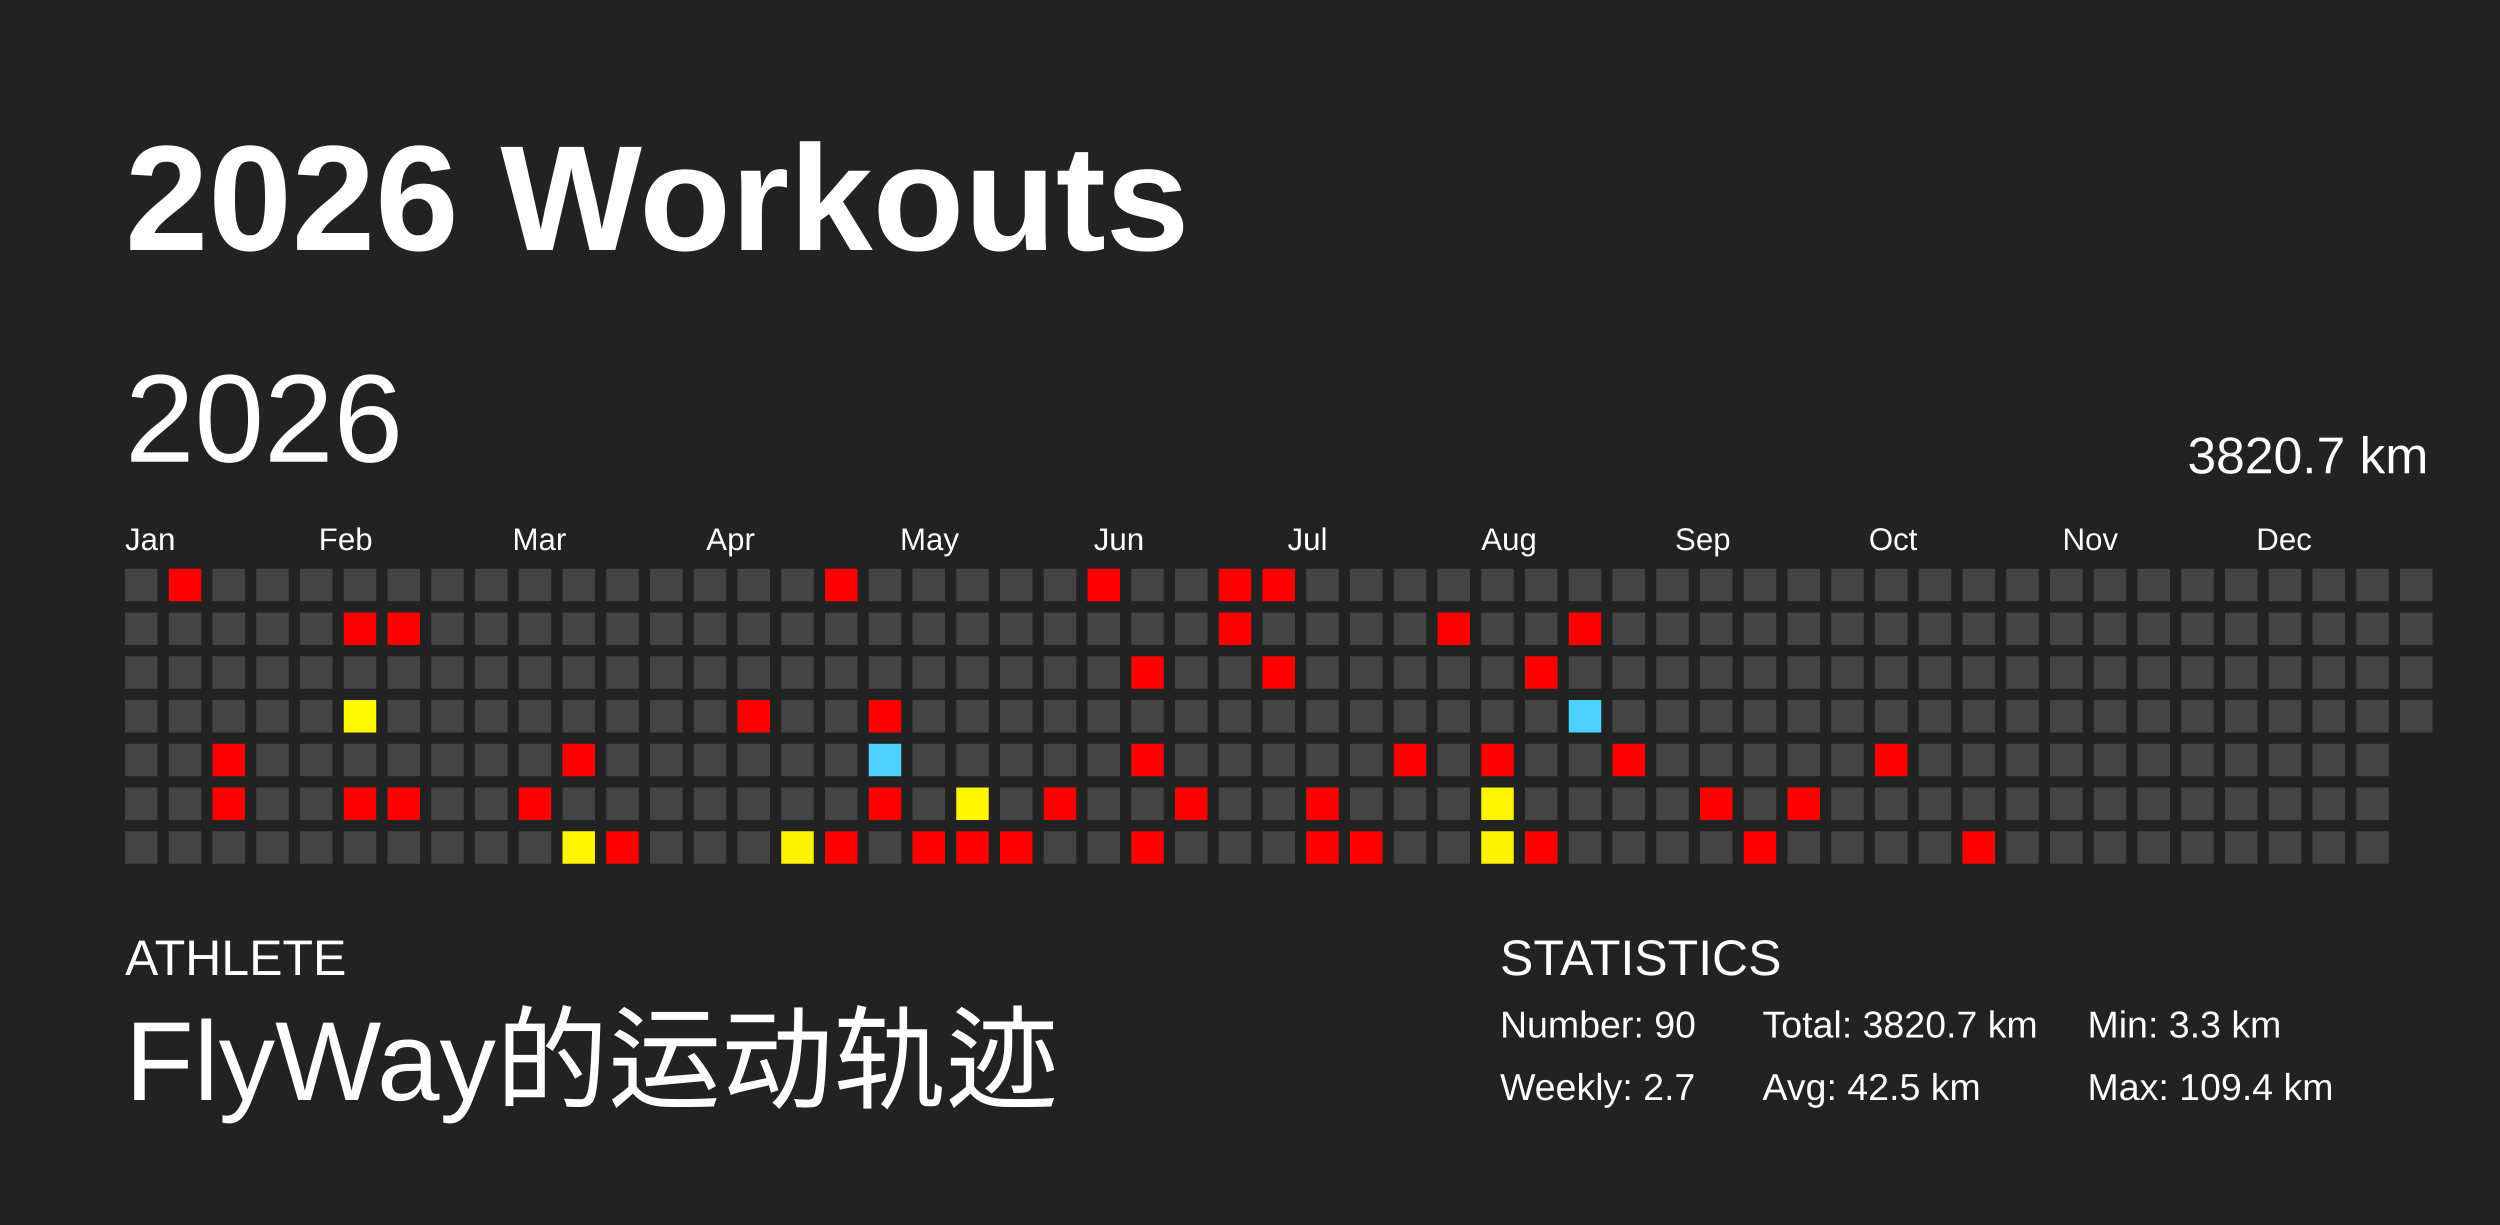
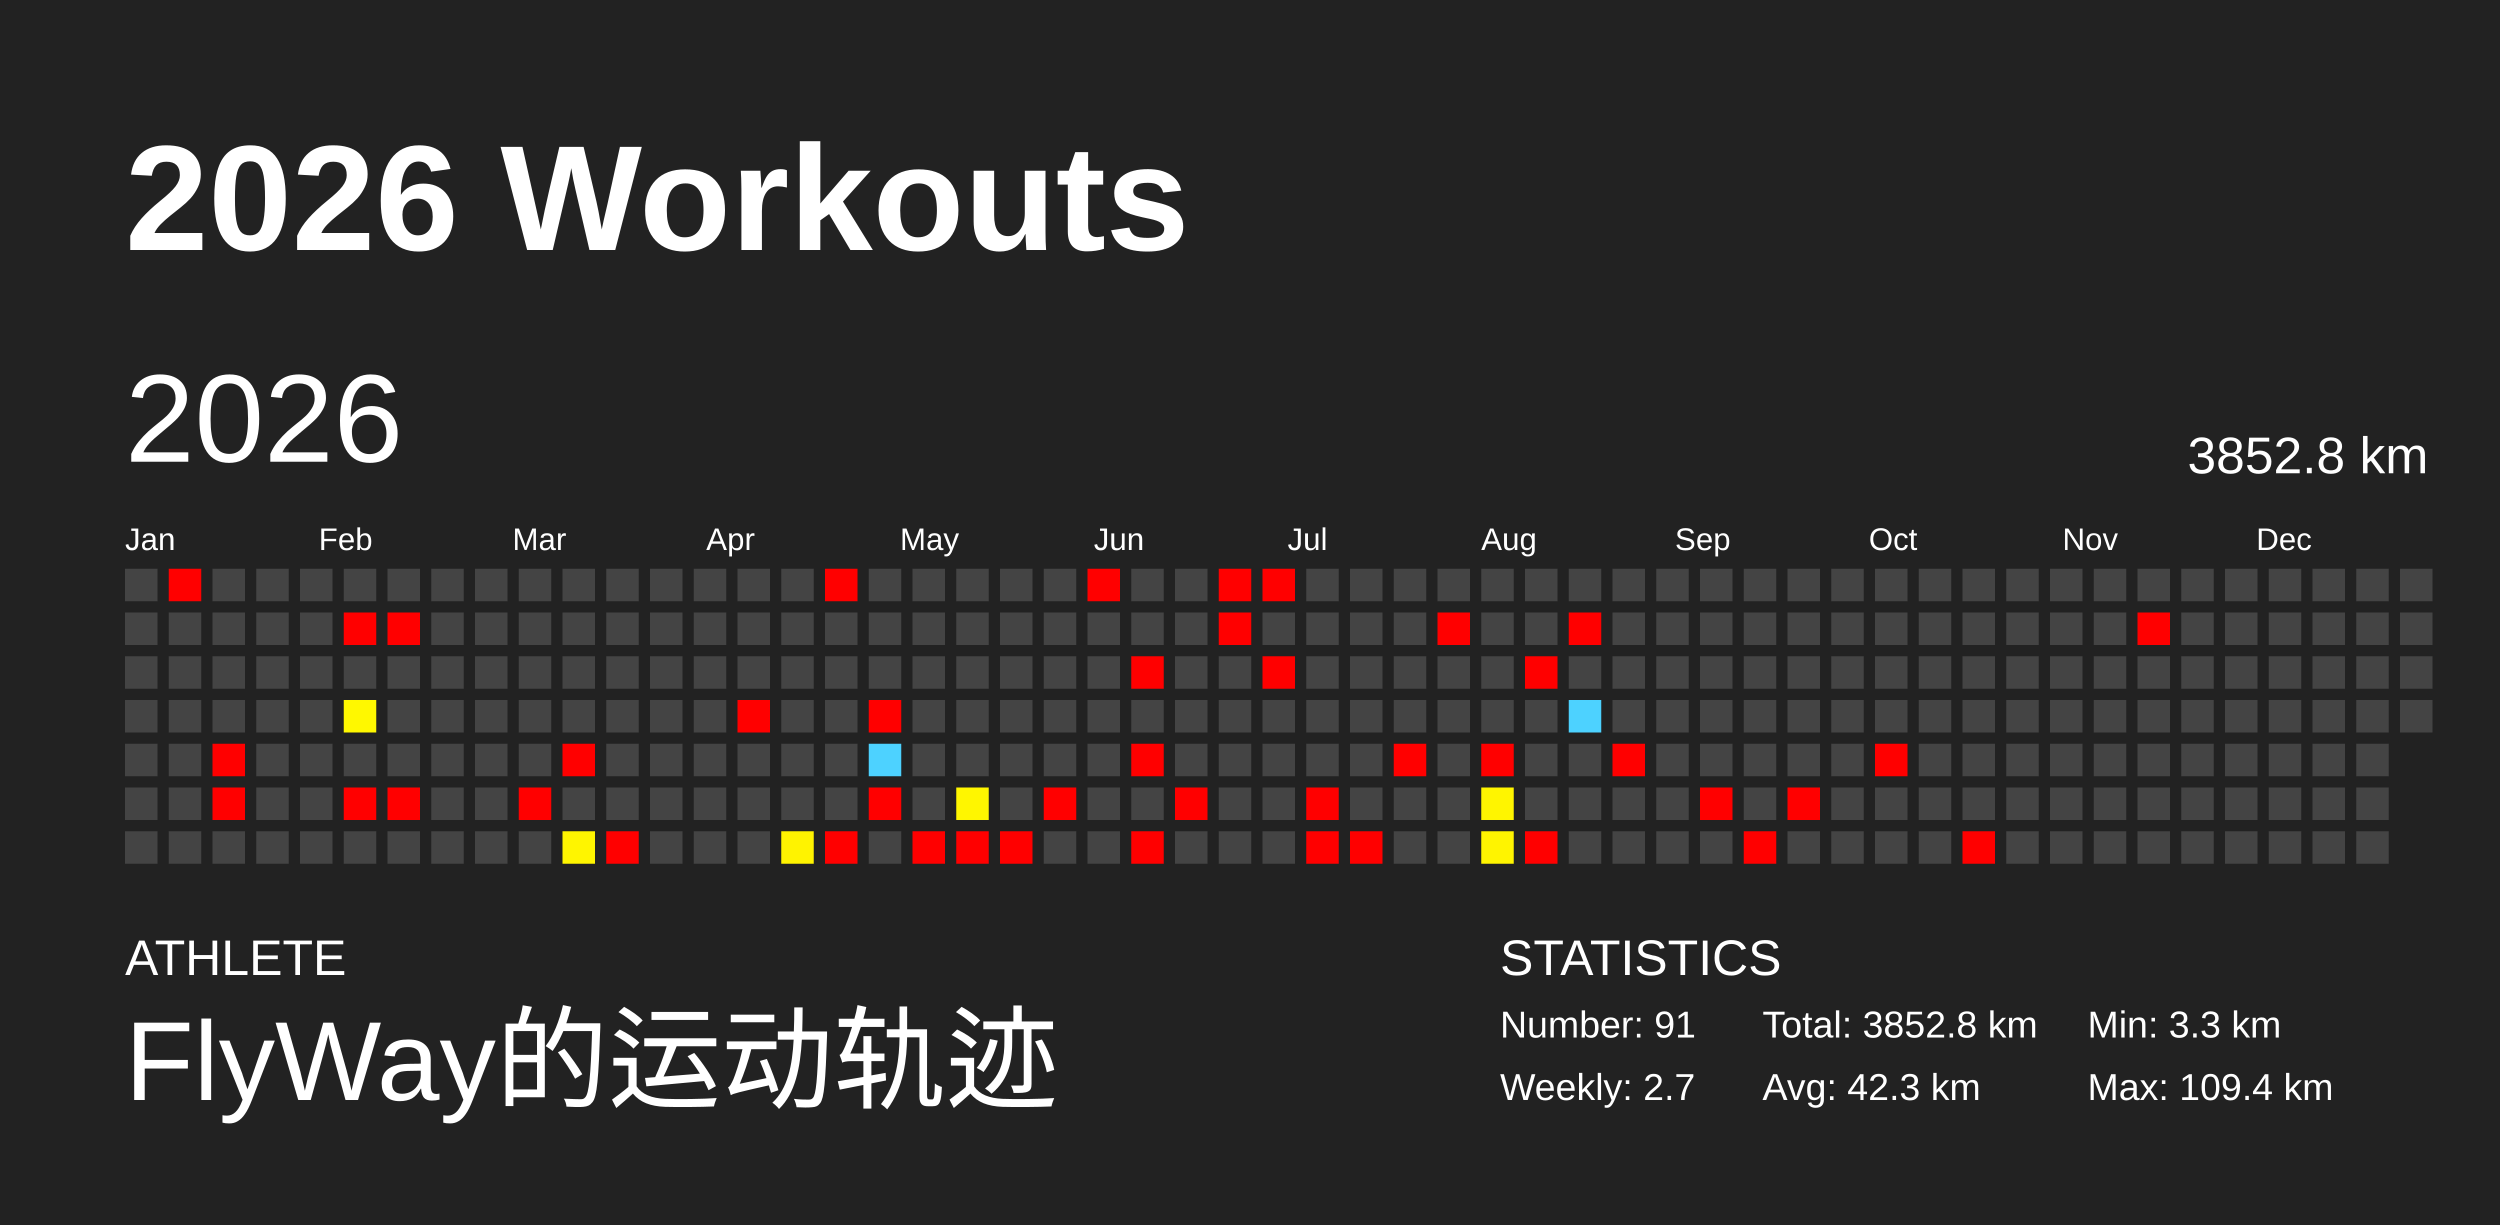
<svg xmlns="http://www.w3.org/2000/svg" baseProfile="full" height="98mm" version="1.1" viewBox="0,0,200,98" width="200mm">
  <defs />
  <rect fill="#222222" height="98" width="200" x="0" y="0" />
  <text fill="#FFFFFF" style="font-size:12px; font-family:Arial; font-weight:bold;" x="10" y="20">2026 Workouts</text>
  <text fill="#FFFFFF" style="font-size:4px; font-family:Arial" x="10" y="78">ATHLETE</text>
  <text fill="#FFFFFF" style="font-size:9px; font-family:Arial" x="10" y="88">FlyWay的运动轨迹</text>
  <text fill="#FFFFFF" style="font-size:4px; font-family:Arial" x="120" y="78">STATISTICS</text>
-   <text fill="#FFFFFF" style="font-size:3px; font-family:Arial" x="120" y="83">Number: 90</text>
+   <text fill="#FFFFFF" style="font-size:3px; font-family:Arial" x="120" y="83">Number: 91</text>
  <text fill="#FFFFFF" style="font-size:3px; font-family:Arial" x="120" y="88">Weekly: 2.7</text>
-   <text fill="#FFFFFF" style="font-size:3px; font-family:Arial" x="141" y="83">Total: 3820.7 km</text>
-   <text fill="#FFFFFF" style="font-size:3px; font-family:Arial" x="141" y="88">Avg: 42.5 km</text>
+   <text fill="#FFFFFF" style="font-size:3px; font-family:Arial" x="141" y="83">Total: 3852.8 km</text>
+   <text fill="#FFFFFF" style="font-size:3px; font-family:Arial" x="141" y="88">Avg: 42.3 km</text>
  <text fill="#FFFFFF" style="font-size:3px; font-family:Arial" x="167" y="83">Min: 3.3 km</text>
  <text fill="#FFFFFF" style="font-size:3px; font-family:Arial" x="167" y="88">Max: 109.4 km</text>
  <text dominant-baseline="hanging" fill="#FFFFFF" style="font-size:10.0px; font-family:Arial;" x="10" y="30">2026</text>
-   <text dominant-baseline="hanging" fill="#FFFFFF" style="font-size:4.125px; font-family:Arial;" x="175" y="35">3820.7 km</text>
+   <text dominant-baseline="hanging" fill="#FFFFFF" style="font-size:4.125px; font-family:Arial;" x="175" y="35">3852.8 km</text>
  <text fill="#FFFFFF" style="font-size:2.5px; font-family:Arial" x="10.0" y="44">Jan</text>
  <text fill="#FFFFFF" style="font-size:2.5px; font-family:Arial" x="25.5" y="44">Feb</text>
  <text fill="#FFFFFF" style="font-size:2.5px; font-family:Arial" x="41.0" y="44">Mar</text>
  <text fill="#FFFFFF" style="font-size:2.5px; font-family:Arial" x="56.5" y="44">Apr</text>
  <text fill="#FFFFFF" style="font-size:2.5px; font-family:Arial" x="72.0" y="44">May</text>
  <text fill="#FFFFFF" style="font-size:2.5px; font-family:Arial" x="87.5" y="44">Jun</text>
  <text fill="#FFFFFF" style="font-size:2.5px; font-family:Arial" x="103.0" y="44">Jul</text>
  <text fill="#FFFFFF" style="font-size:2.5px; font-family:Arial" x="118.5" y="44">Aug</text>
  <text fill="#FFFFFF" style="font-size:2.5px; font-family:Arial" x="134.0" y="44">Sep</text>
  <text fill="#FFFFFF" style="font-size:2.5px; font-family:Arial" x="149.5" y="44">Oct</text>
  <text fill="#FFFFFF" style="font-size:2.5px; font-family:Arial" x="165.0" y="44">Nov</text>
  <text fill="#FFFFFF" style="font-size:2.5px; font-family:Arial" x="180.5" y="44">Dec</text>
  <rect fill="#444444" height="2.6" width="2.6" x="10.0" y="45.5" />
  <rect fill="#444444" height="2.6" width="2.6" x="10.0" y="49.0" />
  <rect fill="#444444" height="2.6" width="2.6" x="10.0" y="52.5" />
  <rect fill="#444444" height="2.6" width="2.6" x="10.0" y="56.0" />
  <rect fill="#444444" height="2.6" width="2.6" x="10.0" y="59.5" />
  <rect fill="#444444" height="2.6" width="2.6" x="10.0" y="63.0" />
  <rect fill="#444444" height="2.6" width="2.6" x="10.0" y="66.5" />
  <rect fill="red" height="2.6" width="2.6" x="13.5" y="45.5" />
  <rect fill="#444444" height="2.6" width="2.6" x="13.5" y="49.0" />
  <rect fill="#444444" height="2.6" width="2.6" x="13.5" y="52.5" />
  <rect fill="#444444" height="2.6" width="2.6" x="13.5" y="56.0" />
  <rect fill="#444444" height="2.6" width="2.6" x="13.5" y="59.5" />
  <rect fill="#444444" height="2.6" width="2.6" x="13.5" y="63.0" />
  <rect fill="#444444" height="2.6" width="2.6" x="13.5" y="66.5" />
  <rect fill="#444444" height="2.6" width="2.6" x="17.0" y="45.5" />
  <rect fill="#444444" height="2.6" width="2.6" x="17.0" y="49.0" />
  <rect fill="#444444" height="2.6" width="2.6" x="17.0" y="52.5" />
  <rect fill="#444444" height="2.6" width="2.6" x="17.0" y="56.0" />
  <rect fill="red" height="2.6" width="2.6" x="17.0" y="59.5" />
  <rect fill="red" height="2.6" width="2.6" x="17.0" y="63.0" />
  <rect fill="#444444" height="2.6" width="2.6" x="17.0" y="66.5" />
  <rect fill="#444444" height="2.6" width="2.6" x="20.5" y="45.5" />
  <rect fill="#444444" height="2.6" width="2.6" x="20.5" y="49.0" />
  <rect fill="#444444" height="2.6" width="2.6" x="20.5" y="52.5" />
  <rect fill="#444444" height="2.6" width="2.6" x="20.5" y="56.0" />
  <rect fill="#444444" height="2.6" width="2.6" x="20.5" y="59.5" />
  <rect fill="#444444" height="2.6" width="2.6" x="20.5" y="63.0" />
  <rect fill="#444444" height="2.6" width="2.6" x="20.5" y="66.5" />
  <rect fill="#444444" height="2.6" width="2.6" x="24.0" y="45.5" />
  <rect fill="#444444" height="2.6" width="2.6" x="24.0" y="49.0" />
  <rect fill="#444444" height="2.6" width="2.6" x="24.0" y="52.5" />
  <rect fill="#444444" height="2.6" width="2.6" x="24.0" y="56.0" />
  <rect fill="#444444" height="2.6" width="2.6" x="24.0" y="59.5" />
  <rect fill="#444444" height="2.6" width="2.6" x="24.0" y="63.0" />
  <rect fill="#444444" height="2.6" width="2.6" x="24.0" y="66.5" />
  <rect fill="#444444" height="2.6" width="2.6" x="27.5" y="45.5" />
  <rect fill="red" height="2.6" width="2.6" x="27.5" y="49.0" />
  <rect fill="#444444" height="2.6" width="2.6" x="27.5" y="52.5" />
  <rect fill="#fff800" height="2.6" width="2.6" x="27.5" y="56.0" />
  <rect fill="#444444" height="2.6" width="2.6" x="27.5" y="59.5" />
  <rect fill="red" height="2.6" width="2.6" x="27.5" y="63.0" />
  <rect fill="#444444" height="2.6" width="2.6" x="27.5" y="66.5" />
  <rect fill="#444444" height="2.6" width="2.6" x="31.0" y="45.5" />
  <rect fill="red" height="2.6" width="2.6" x="31.0" y="49.0" />
  <rect fill="#444444" height="2.6" width="2.6" x="31.0" y="52.5" />
  <rect fill="#444444" height="2.6" width="2.6" x="31.0" y="56.0" />
  <rect fill="#444444" height="2.6" width="2.6" x="31.0" y="59.5" />
  <rect fill="red" height="2.6" width="2.6" x="31.0" y="63.0" />
  <rect fill="#444444" height="2.6" width="2.6" x="31.0" y="66.5" />
  <rect fill="#444444" height="2.6" width="2.6" x="34.5" y="45.5" />
  <rect fill="#444444" height="2.6" width="2.6" x="34.5" y="49.0" />
  <rect fill="#444444" height="2.6" width="2.6" x="34.5" y="52.5" />
  <rect fill="#444444" height="2.6" width="2.6" x="34.5" y="56.0" />
  <rect fill="#444444" height="2.6" width="2.6" x="34.5" y="59.5" />
  <rect fill="#444444" height="2.6" width="2.6" x="34.5" y="63.0" />
  <rect fill="#444444" height="2.6" width="2.6" x="34.5" y="66.5" />
  <rect fill="#444444" height="2.6" width="2.6" x="38.0" y="45.5" />
  <rect fill="#444444" height="2.6" width="2.6" x="38.0" y="49.0" />
  <rect fill="#444444" height="2.6" width="2.6" x="38.0" y="52.5" />
  <rect fill="#444444" height="2.6" width="2.6" x="38.0" y="56.0" />
  <rect fill="#444444" height="2.6" width="2.6" x="38.0" y="59.5" />
  <rect fill="#444444" height="2.6" width="2.6" x="38.0" y="63.0" />
  <rect fill="#444444" height="2.6" width="2.6" x="38.0" y="66.5" />
  <rect fill="#444444" height="2.6" width="2.6" x="41.5" y="45.5" />
  <rect fill="#444444" height="2.6" width="2.6" x="41.5" y="49.0" />
  <rect fill="#444444" height="2.6" width="2.6" x="41.5" y="52.5" />
  <rect fill="#444444" height="2.6" width="2.6" x="41.5" y="56.0" />
  <rect fill="#444444" height="2.6" width="2.6" x="41.5" y="59.5" />
  <rect fill="red" height="2.6" width="2.6" x="41.5" y="63.0" />
  <rect fill="#444444" height="2.6" width="2.6" x="41.5" y="66.5" />
  <rect fill="#444444" height="2.6" width="2.6" x="45.0" y="45.5" />
  <rect fill="#444444" height="2.6" width="2.6" x="45.0" y="49.0" />
  <rect fill="#444444" height="2.6" width="2.6" x="45.0" y="52.5" />
  <rect fill="#444444" height="2.6" width="2.6" x="45.0" y="56.0" />
  <rect fill="red" height="2.6" width="2.6" x="45.0" y="59.5" />
  <rect fill="#444444" height="2.6" width="2.6" x="45.0" y="63.0" />
  <rect fill="#fff500" height="2.6" width="2.6" x="45.0" y="66.5" />
  <rect fill="#444444" height="2.6" width="2.6" x="48.5" y="45.5" />
  <rect fill="#444444" height="2.6" width="2.6" x="48.5" y="49.0" />
  <rect fill="#444444" height="2.6" width="2.6" x="48.5" y="52.5" />
  <rect fill="#444444" height="2.6" width="2.6" x="48.5" y="56.0" />
  <rect fill="#444444" height="2.6" width="2.6" x="48.5" y="59.5" />
  <rect fill="#444444" height="2.6" width="2.6" x="48.5" y="63.0" />
  <rect fill="red" height="2.6" width="2.6" x="48.5" y="66.5" />
  <rect fill="#444444" height="2.6" width="2.6" x="52.0" y="45.5" />
  <rect fill="#444444" height="2.6" width="2.6" x="52.0" y="49.0" />
  <rect fill="#444444" height="2.6" width="2.6" x="52.0" y="52.5" />
  <rect fill="#444444" height="2.6" width="2.6" x="52.0" y="56.0" />
  <rect fill="#444444" height="2.6" width="2.6" x="52.0" y="59.5" />
  <rect fill="#444444" height="2.6" width="2.6" x="52.0" y="63.0" />
  <rect fill="#444444" height="2.6" width="2.6" x="52.0" y="66.5" />
  <rect fill="#444444" height="2.6" width="2.6" x="55.5" y="45.5" />
  <rect fill="#444444" height="2.6" width="2.6" x="55.5" y="49.0" />
  <rect fill="#444444" height="2.6" width="2.6" x="55.5" y="52.5" />
  <rect fill="#444444" height="2.6" width="2.6" x="55.5" y="56.0" />
  <rect fill="#444444" height="2.6" width="2.6" x="55.5" y="59.5" />
  <rect fill="#444444" height="2.6" width="2.6" x="55.5" y="63.0" />
  <rect fill="#444444" height="2.6" width="2.6" x="55.5" y="66.5" />
  <rect fill="#444444" height="2.6" width="2.6" x="59.0" y="45.5" />
  <rect fill="#444444" height="2.6" width="2.6" x="59.0" y="49.0" />
  <rect fill="#444444" height="2.6" width="2.6" x="59.0" y="52.5" />
  <rect fill="red" height="2.6" width="2.6" x="59.0" y="56.0" />
  <rect fill="#444444" height="2.6" width="2.6" x="59.0" y="59.5" />
  <rect fill="#444444" height="2.6" width="2.6" x="59.0" y="63.0" />
  <rect fill="#444444" height="2.6" width="2.6" x="59.0" y="66.5" />
  <rect fill="#444444" height="2.6" width="2.6" x="62.5" y="45.5" />
  <rect fill="#444444" height="2.6" width="2.6" x="62.5" y="49.0" />
  <rect fill="#444444" height="2.6" width="2.6" x="62.5" y="52.5" />
  <rect fill="#444444" height="2.6" width="2.6" x="62.5" y="56.0" />
  <rect fill="#444444" height="2.6" width="2.6" x="62.5" y="59.5" />
  <rect fill="#444444" height="2.6" width="2.6" x="62.5" y="63.0" />
  <rect fill="#fff300" height="2.6" width="2.6" x="62.5" y="66.5" />
  <rect fill="red" height="2.6" width="2.6" x="66.0" y="45.5" />
  <rect fill="#444444" height="2.6" width="2.6" x="66.0" y="49.0" />
  <rect fill="#444444" height="2.6" width="2.6" x="66.0" y="52.5" />
  <rect fill="#444444" height="2.6" width="2.6" x="66.0" y="56.0" />
  <rect fill="#444444" height="2.6" width="2.6" x="66.0" y="59.5" />
  <rect fill="#444444" height="2.6" width="2.6" x="66.0" y="63.0" />
  <rect fill="red" height="2.6" width="2.6" x="66.0" y="66.5" />
  <rect fill="#444444" height="2.6" width="2.6" x="69.5" y="45.5" />
  <rect fill="#444444" height="2.6" width="2.6" x="69.5" y="49.0" />
  <rect fill="#444444" height="2.6" width="2.6" x="69.5" y="52.5" />
  <rect fill="red" height="2.6" width="2.6" x="69.5" y="56.0" />
  <rect fill="#4dd2ff" height="2.6" width="2.6" x="69.5" y="59.5" />
  <rect fill="red" height="2.6" width="2.6" x="69.5" y="63.0" />
  <rect fill="#444444" height="2.6" width="2.6" x="69.5" y="66.5" />
  <rect fill="#444444" height="2.6" width="2.6" x="73.0" y="45.5" />
  <rect fill="#444444" height="2.6" width="2.6" x="73.0" y="49.0" />
  <rect fill="#444444" height="2.6" width="2.6" x="73.0" y="52.5" />
  <rect fill="#444444" height="2.6" width="2.6" x="73.0" y="56.0" />
  <rect fill="#444444" height="2.6" width="2.6" x="73.0" y="59.5" />
  <rect fill="#444444" height="2.6" width="2.6" x="73.0" y="63.0" />
  <rect fill="red" height="2.6" width="2.6" x="73.0" y="66.5" />
  <rect fill="#444444" height="2.6" width="2.6" x="76.5" y="45.5" />
  <rect fill="#444444" height="2.6" width="2.6" x="76.5" y="49.0" />
  <rect fill="#444444" height="2.6" width="2.6" x="76.5" y="52.5" />
  <rect fill="#444444" height="2.6" width="2.6" x="76.5" y="56.0" />
  <rect fill="#444444" height="2.6" width="2.6" x="76.5" y="59.5" />
  <rect fill="#fff600" height="2.6" width="2.6" x="76.5" y="63.0" />
  <rect fill="red" height="2.6" width="2.6" x="76.5" y="66.5" />
  <rect fill="#444444" height="2.6" width="2.6" x="80.0" y="45.5" />
  <rect fill="#444444" height="2.6" width="2.6" x="80.0" y="49.0" />
  <rect fill="#444444" height="2.6" width="2.6" x="80.0" y="52.5" />
  <rect fill="#444444" height="2.6" width="2.6" x="80.0" y="56.0" />
  <rect fill="#444444" height="2.6" width="2.6" x="80.0" y="59.5" />
  <rect fill="#444444" height="2.6" width="2.6" x="80.0" y="63.0" />
  <rect fill="red" height="2.6" width="2.6" x="80.0" y="66.5" />
  <rect fill="#444444" height="2.6" width="2.6" x="83.5" y="45.5" />
  <rect fill="#444444" height="2.6" width="2.6" x="83.5" y="49.0" />
  <rect fill="#444444" height="2.6" width="2.6" x="83.5" y="52.5" />
  <rect fill="#444444" height="2.6" width="2.6" x="83.5" y="56.0" />
  <rect fill="#444444" height="2.6" width="2.6" x="83.5" y="59.5" />
  <rect fill="red" height="2.6" width="2.6" x="83.5" y="63.0" />
  <rect fill="#444444" height="2.6" width="2.6" x="83.5" y="66.5" />
  <rect fill="red" height="2.6" width="2.6" x="87.0" y="45.5" />
  <rect fill="#444444" height="2.6" width="2.6" x="87.0" y="49.0" />
  <rect fill="#444444" height="2.6" width="2.6" x="87.0" y="52.5" />
  <rect fill="#444444" height="2.6" width="2.6" x="87.0" y="56.0" />
  <rect fill="#444444" height="2.6" width="2.6" x="87.0" y="59.5" />
  <rect fill="#444444" height="2.6" width="2.6" x="87.0" y="63.0" />
  <rect fill="#444444" height="2.6" width="2.6" x="87.0" y="66.5" />
  <rect fill="#444444" height="2.6" width="2.6" x="90.5" y="45.5" />
  <rect fill="#444444" height="2.6" width="2.6" x="90.5" y="49.0" />
  <rect fill="red" height="2.6" width="2.6" x="90.5" y="52.5" />
  <rect fill="#444444" height="2.6" width="2.6" x="90.5" y="56.0" />
  <rect fill="red" height="2.6" width="2.6" x="90.5" y="59.5" />
  <rect fill="#444444" height="2.6" width="2.6" x="90.5" y="63.0" />
  <rect fill="red" height="2.6" width="2.6" x="90.5" y="66.5" />
  <rect fill="#444444" height="2.6" width="2.6" x="94.0" y="45.5" />
  <rect fill="#444444" height="2.6" width="2.6" x="94.0" y="49.0" />
  <rect fill="#444444" height="2.6" width="2.6" x="94.0" y="52.5" />
  <rect fill="#444444" height="2.6" width="2.6" x="94.0" y="56.0" />
  <rect fill="#444444" height="2.6" width="2.6" x="94.0" y="59.5" />
  <rect fill="red" height="2.6" width="2.6" x="94.0" y="63.0" />
  <rect fill="#444444" height="2.6" width="2.6" x="94.0" y="66.5" />
  <rect fill="red" height="2.6" width="2.6" x="97.5" y="45.5" />
  <rect fill="red" height="2.6" width="2.6" x="97.5" y="49.0" />
  <rect fill="#444444" height="2.6" width="2.6" x="97.5" y="52.5" />
  <rect fill="#444444" height="2.6" width="2.6" x="97.5" y="56.0" />
  <rect fill="#444444" height="2.6" width="2.6" x="97.5" y="59.5" />
  <rect fill="#444444" height="2.6" width="2.6" x="97.5" y="63.0" />
  <rect fill="#444444" height="2.6" width="2.6" x="97.5" y="66.5" />
  <rect fill="red" height="2.6" width="2.6" x="101.0" y="45.5" />
  <rect fill="#444444" height="2.6" width="2.6" x="101.0" y="49.0" />
  <rect fill="red" height="2.6" width="2.6" x="101.0" y="52.5" />
  <rect fill="#444444" height="2.6" width="2.6" x="101.0" y="56.0" />
  <rect fill="#444444" height="2.6" width="2.6" x="101.0" y="59.5" />
  <rect fill="#444444" height="2.6" width="2.6" x="101.0" y="63.0" />
  <rect fill="#444444" height="2.6" width="2.6" x="101.0" y="66.5" />
  <rect fill="#444444" height="2.6" width="2.6" x="104.5" y="45.5" />
  <rect fill="#444444" height="2.6" width="2.6" x="104.5" y="49.0" />
  <rect fill="#444444" height="2.6" width="2.6" x="104.5" y="52.5" />
  <rect fill="#444444" height="2.6" width="2.6" x="104.5" y="56.0" />
  <rect fill="#444444" height="2.6" width="2.6" x="104.5" y="59.5" />
  <rect fill="red" height="2.6" width="2.6" x="104.5" y="63.0" />
  <rect fill="red" height="2.6" width="2.6" x="104.5" y="66.5" />
  <rect fill="#444444" height="2.6" width="2.6" x="108.0" y="45.5" />
  <rect fill="#444444" height="2.6" width="2.6" x="108.0" y="49.0" />
  <rect fill="#444444" height="2.6" width="2.6" x="108.0" y="52.5" />
  <rect fill="#444444" height="2.6" width="2.6" x="108.0" y="56.0" />
  <rect fill="#444444" height="2.6" width="2.6" x="108.0" y="59.5" />
  <rect fill="#444444" height="2.6" width="2.6" x="108.0" y="63.0" />
  <rect fill="red" height="2.6" width="2.6" x="108.0" y="66.5" />
  <rect fill="#444444" height="2.6" width="2.6" x="111.5" y="45.5" />
  <rect fill="#444444" height="2.6" width="2.6" x="111.5" y="49.0" />
  <rect fill="#444444" height="2.6" width="2.6" x="111.5" y="52.5" />
  <rect fill="#444444" height="2.6" width="2.6" x="111.5" y="56.0" />
  <rect fill="red" height="2.6" width="2.6" x="111.5" y="59.5" />
  <rect fill="#444444" height="2.6" width="2.6" x="111.5" y="63.0" />
  <rect fill="#444444" height="2.6" width="2.6" x="111.5" y="66.5" />
  <rect fill="#444444" height="2.6" width="2.6" x="115.0" y="45.5" />
  <rect fill="red" height="2.6" width="2.6" x="115.0" y="49.0" />
  <rect fill="#444444" height="2.6" width="2.6" x="115.0" y="52.5" />
  <rect fill="#444444" height="2.6" width="2.6" x="115.0" y="56.0" />
  <rect fill="#444444" height="2.6" width="2.6" x="115.0" y="59.5" />
  <rect fill="#444444" height="2.6" width="2.6" x="115.0" y="63.0" />
  <rect fill="#444444" height="2.6" width="2.6" x="115.0" y="66.5" />
  <rect fill="#444444" height="2.6" width="2.6" x="118.5" y="45.5" />
  <rect fill="#444444" height="2.6" width="2.6" x="118.5" y="49.0" />
  <rect fill="#444444" height="2.6" width="2.6" x="118.5" y="52.5" />
  <rect fill="#444444" height="2.6" width="2.6" x="118.5" y="56.0" />
  <rect fill="red" height="2.6" width="2.6" x="118.5" y="59.5" />
  <rect fill="#fff500" height="2.6" width="2.6" x="118.5" y="63.0" />
  <rect fill="#fff400" height="2.6" width="2.6" x="118.5" y="66.5" />
  <rect fill="#444444" height="2.6" width="2.6" x="122.0" y="45.5" />
  <rect fill="#444444" height="2.6" width="2.6" x="122.0" y="49.0" />
  <rect fill="red" height="2.6" width="2.6" x="122.0" y="52.5" />
  <rect fill="#444444" height="2.6" width="2.6" x="122.0" y="56.0" />
  <rect fill="#444444" height="2.6" width="2.6" x="122.0" y="59.5" />
  <rect fill="#444444" height="2.6" width="2.6" x="122.0" y="63.0" />
  <rect fill="red" height="2.6" width="2.6" x="122.0" y="66.5" />
  <rect fill="#444444" height="2.6" width="2.6" x="125.5" y="45.5" />
  <rect fill="red" height="2.6" width="2.6" x="125.5" y="49.0" />
  <rect fill="#444444" height="2.6" width="2.6" x="125.5" y="52.5" />
  <rect fill="#4dd2ff" height="2.6" width="2.6" x="125.5" y="56.0" />
  <rect fill="#444444" height="2.6" width="2.6" x="125.5" y="59.5" />
  <rect fill="#444444" height="2.6" width="2.6" x="125.5" y="63.0" />
  <rect fill="#444444" height="2.6" width="2.6" x="125.5" y="66.5" />
  <rect fill="#444444" height="2.6" width="2.6" x="129.0" y="45.5" />
  <rect fill="#444444" height="2.6" width="2.6" x="129.0" y="49.0" />
  <rect fill="#444444" height="2.6" width="2.6" x="129.0" y="52.5" />
  <rect fill="#444444" height="2.6" width="2.6" x="129.0" y="56.0" />
  <rect fill="red" height="2.6" width="2.6" x="129.0" y="59.5" />
  <rect fill="#444444" height="2.6" width="2.6" x="129.0" y="63.0" />
  <rect fill="#444444" height="2.6" width="2.6" x="129.0" y="66.5" />
  <rect fill="#444444" height="2.6" width="2.6" x="132.5" y="45.5" />
  <rect fill="#444444" height="2.6" width="2.6" x="132.5" y="49.0" />
  <rect fill="#444444" height="2.6" width="2.6" x="132.5" y="52.5" />
  <rect fill="#444444" height="2.6" width="2.6" x="132.5" y="56.0" />
  <rect fill="#444444" height="2.6" width="2.6" x="132.5" y="59.5" />
  <rect fill="#444444" height="2.6" width="2.6" x="132.5" y="63.0" />
  <rect fill="#444444" height="2.6" width="2.6" x="132.5" y="66.5" />
  <rect fill="#444444" height="2.6" width="2.6" x="136.0" y="45.5" />
  <rect fill="#444444" height="2.6" width="2.6" x="136.0" y="49.0" />
  <rect fill="#444444" height="2.6" width="2.6" x="136.0" y="52.5" />
  <rect fill="#444444" height="2.6" width="2.6" x="136.0" y="56.0" />
  <rect fill="#444444" height="2.6" width="2.6" x="136.0" y="59.5" />
  <rect fill="red" height="2.6" width="2.6" x="136.0" y="63.0" />
  <rect fill="#444444" height="2.6" width="2.6" x="136.0" y="66.5" />
  <rect fill="#444444" height="2.6" width="2.6" x="139.5" y="45.5" />
  <rect fill="#444444" height="2.6" width="2.6" x="139.5" y="49.0" />
  <rect fill="#444444" height="2.6" width="2.6" x="139.5" y="52.5" />
  <rect fill="#444444" height="2.6" width="2.6" x="139.5" y="56.0" />
  <rect fill="#444444" height="2.6" width="2.6" x="139.5" y="59.5" />
  <rect fill="#444444" height="2.6" width="2.6" x="139.5" y="63.0" />
  <rect fill="red" height="2.6" width="2.6" x="139.5" y="66.5" />
  <rect fill="#444444" height="2.6" width="2.6" x="143.0" y="45.5" />
  <rect fill="#444444" height="2.6" width="2.6" x="143.0" y="49.0" />
  <rect fill="#444444" height="2.6" width="2.6" x="143.0" y="52.5" />
  <rect fill="#444444" height="2.6" width="2.6" x="143.0" y="56.0" />
  <rect fill="#444444" height="2.6" width="2.6" x="143.0" y="59.5" />
  <rect fill="red" height="2.6" width="2.6" x="143.0" y="63.0" />
  <rect fill="#444444" height="2.6" width="2.6" x="143.0" y="66.5" />
  <rect fill="#444444" height="2.6" width="2.6" x="146.5" y="45.5" />
  <rect fill="#444444" height="2.6" width="2.6" x="146.5" y="49.0" />
  <rect fill="#444444" height="2.6" width="2.6" x="146.5" y="52.5" />
  <rect fill="#444444" height="2.6" width="2.6" x="146.5" y="56.0" />
  <rect fill="#444444" height="2.6" width="2.6" x="146.5" y="59.5" />
  <rect fill="#444444" height="2.6" width="2.6" x="146.5" y="63.0" />
  <rect fill="#444444" height="2.6" width="2.6" x="146.5" y="66.5" />
  <rect fill="#444444" height="2.6" width="2.6" x="150.0" y="45.5" />
  <rect fill="#444444" height="2.6" width="2.6" x="150.0" y="49.0" />
  <rect fill="#444444" height="2.6" width="2.6" x="150.0" y="52.5" />
  <rect fill="#444444" height="2.6" width="2.6" x="150.0" y="56.0" />
  <rect fill="red" height="2.6" width="2.6" x="150.0" y="59.5" />
  <rect fill="#444444" height="2.6" width="2.6" x="150.0" y="63.0" />
  <rect fill="#444444" height="2.6" width="2.6" x="150.0" y="66.5" />
  <rect fill="#444444" height="2.6" width="2.6" x="153.5" y="45.5" />
  <rect fill="#444444" height="2.6" width="2.6" x="153.5" y="49.0" />
  <rect fill="#444444" height="2.6" width="2.6" x="153.5" y="52.5" />
  <rect fill="#444444" height="2.6" width="2.6" x="153.5" y="56.0" />
  <rect fill="#444444" height="2.6" width="2.6" x="153.5" y="59.5" />
  <rect fill="#444444" height="2.6" width="2.6" x="153.5" y="63.0" />
  <rect fill="#444444" height="2.6" width="2.6" x="153.5" y="66.5" />
  <rect fill="#444444" height="2.6" width="2.6" x="157.0" y="45.5" />
  <rect fill="#444444" height="2.6" width="2.6" x="157.0" y="49.0" />
  <rect fill="#444444" height="2.6" width="2.6" x="157.0" y="52.5" />
  <rect fill="#444444" height="2.6" width="2.6" x="157.0" y="56.0" />
  <rect fill="#444444" height="2.6" width="2.6" x="157.0" y="59.5" />
  <rect fill="#444444" height="2.6" width="2.6" x="157.0" y="63.0" />
  <rect fill="red" height="2.6" width="2.6" x="157.0" y="66.5" />
  <rect fill="#444444" height="2.6" width="2.6" x="160.5" y="45.5" />
  <rect fill="#444444" height="2.6" width="2.6" x="160.5" y="49.0" />
  <rect fill="#444444" height="2.6" width="2.6" x="160.5" y="52.5" />
  <rect fill="#444444" height="2.6" width="2.6" x="160.5" y="56.0" />
  <rect fill="#444444" height="2.6" width="2.6" x="160.5" y="59.5" />
  <rect fill="#444444" height="2.6" width="2.6" x="160.5" y="63.0" />
  <rect fill="#444444" height="2.6" width="2.6" x="160.5" y="66.5" />
  <rect fill="#444444" height="2.6" width="2.6" x="164.0" y="45.5" />
  <rect fill="#444444" height="2.6" width="2.6" x="164.0" y="49.0" />
  <rect fill="#444444" height="2.6" width="2.6" x="164.0" y="52.5" />
  <rect fill="#444444" height="2.6" width="2.6" x="164.0" y="56.0" />
  <rect fill="#444444" height="2.6" width="2.6" x="164.0" y="59.5" />
  <rect fill="#444444" height="2.6" width="2.6" x="164.0" y="63.0" />
  <rect fill="#444444" height="2.6" width="2.6" x="164.0" y="66.5" />
  <rect fill="#444444" height="2.6" width="2.6" x="167.5" y="45.5" />
  <rect fill="#444444" height="2.6" width="2.6" x="167.5" y="49.0" />
  <rect fill="#444444" height="2.6" width="2.6" x="167.5" y="52.5" />
  <rect fill="#444444" height="2.6" width="2.6" x="167.5" y="56.0" />
  <rect fill="#444444" height="2.6" width="2.6" x="167.5" y="59.5" />
  <rect fill="#444444" height="2.6" width="2.6" x="167.5" y="63.0" />
  <rect fill="#444444" height="2.6" width="2.6" x="167.5" y="66.5" />
  <rect fill="#444444" height="2.6" width="2.6" x="171.0" y="45.5" />
-   <rect fill="#444444" height="2.6" width="2.6" x="171.0" y="49.0" />
+   <rect fill="red" height="2.6" width="2.6" x="171.0" y="49.0" />
  <rect fill="#444444" height="2.6" width="2.6" x="171.0" y="52.5" />
  <rect fill="#444444" height="2.6" width="2.6" x="171.0" y="56.0" />
  <rect fill="#444444" height="2.6" width="2.6" x="171.0" y="59.5" />
  <rect fill="#444444" height="2.6" width="2.6" x="171.0" y="63.0" />
  <rect fill="#444444" height="2.6" width="2.6" x="171.0" y="66.5" />
  <rect fill="#444444" height="2.6" width="2.6" x="174.5" y="45.5" />
  <rect fill="#444444" height="2.6" width="2.6" x="174.5" y="49.0" />
  <rect fill="#444444" height="2.6" width="2.6" x="174.5" y="52.5" />
  <rect fill="#444444" height="2.6" width="2.6" x="174.5" y="56.0" />
  <rect fill="#444444" height="2.6" width="2.6" x="174.5" y="59.5" />
  <rect fill="#444444" height="2.6" width="2.6" x="174.5" y="63.0" />
  <rect fill="#444444" height="2.6" width="2.6" x="174.5" y="66.5" />
  <rect fill="#444444" height="2.6" width="2.6" x="178.0" y="45.5" />
  <rect fill="#444444" height="2.6" width="2.6" x="178.0" y="49.0" />
  <rect fill="#444444" height="2.6" width="2.6" x="178.0" y="52.5" />
  <rect fill="#444444" height="2.6" width="2.6" x="178.0" y="56.0" />
  <rect fill="#444444" height="2.6" width="2.6" x="178.0" y="59.5" />
  <rect fill="#444444" height="2.6" width="2.6" x="178.0" y="63.0" />
  <rect fill="#444444" height="2.6" width="2.6" x="178.0" y="66.5" />
  <rect fill="#444444" height="2.6" width="2.6" x="181.5" y="45.5" />
  <rect fill="#444444" height="2.6" width="2.6" x="181.5" y="49.0" />
  <rect fill="#444444" height="2.6" width="2.6" x="181.5" y="52.5" />
  <rect fill="#444444" height="2.6" width="2.6" x="181.5" y="56.0" />
  <rect fill="#444444" height="2.6" width="2.6" x="181.5" y="59.5" />
  <rect fill="#444444" height="2.6" width="2.6" x="181.5" y="63.0" />
  <rect fill="#444444" height="2.6" width="2.6" x="181.5" y="66.5" />
  <rect fill="#444444" height="2.6" width="2.6" x="185.0" y="45.5" />
  <rect fill="#444444" height="2.6" width="2.6" x="185.0" y="49.0" />
  <rect fill="#444444" height="2.6" width="2.6" x="185.0" y="52.5" />
  <rect fill="#444444" height="2.6" width="2.6" x="185.0" y="56.0" />
  <rect fill="#444444" height="2.6" width="2.6" x="185.0" y="59.5" />
  <rect fill="#444444" height="2.6" width="2.6" x="185.0" y="63.0" />
  <rect fill="#444444" height="2.6" width="2.6" x="185.0" y="66.5" />
  <rect fill="#444444" height="2.6" width="2.6" x="188.5" y="45.5" />
  <rect fill="#444444" height="2.6" width="2.6" x="188.5" y="49.0" />
  <rect fill="#444444" height="2.6" width="2.6" x="188.5" y="52.5" />
  <rect fill="#444444" height="2.6" width="2.6" x="188.5" y="56.0" />
  <rect fill="#444444" height="2.6" width="2.6" x="188.5" y="59.5" />
  <rect fill="#444444" height="2.6" width="2.6" x="188.5" y="63.0" />
  <rect fill="#444444" height="2.6" width="2.6" x="188.5" y="66.5" />
  <rect fill="#444444" height="2.6" width="2.6" x="192.0" y="45.5" />
  <rect fill="#444444" height="2.6" width="2.6" x="192.0" y="49.0" />
  <rect fill="#444444" height="2.6" width="2.6" x="192.0" y="52.5" />
  <rect fill="#444444" height="2.6" width="2.6" x="192.0" y="56.0" />
</svg>
